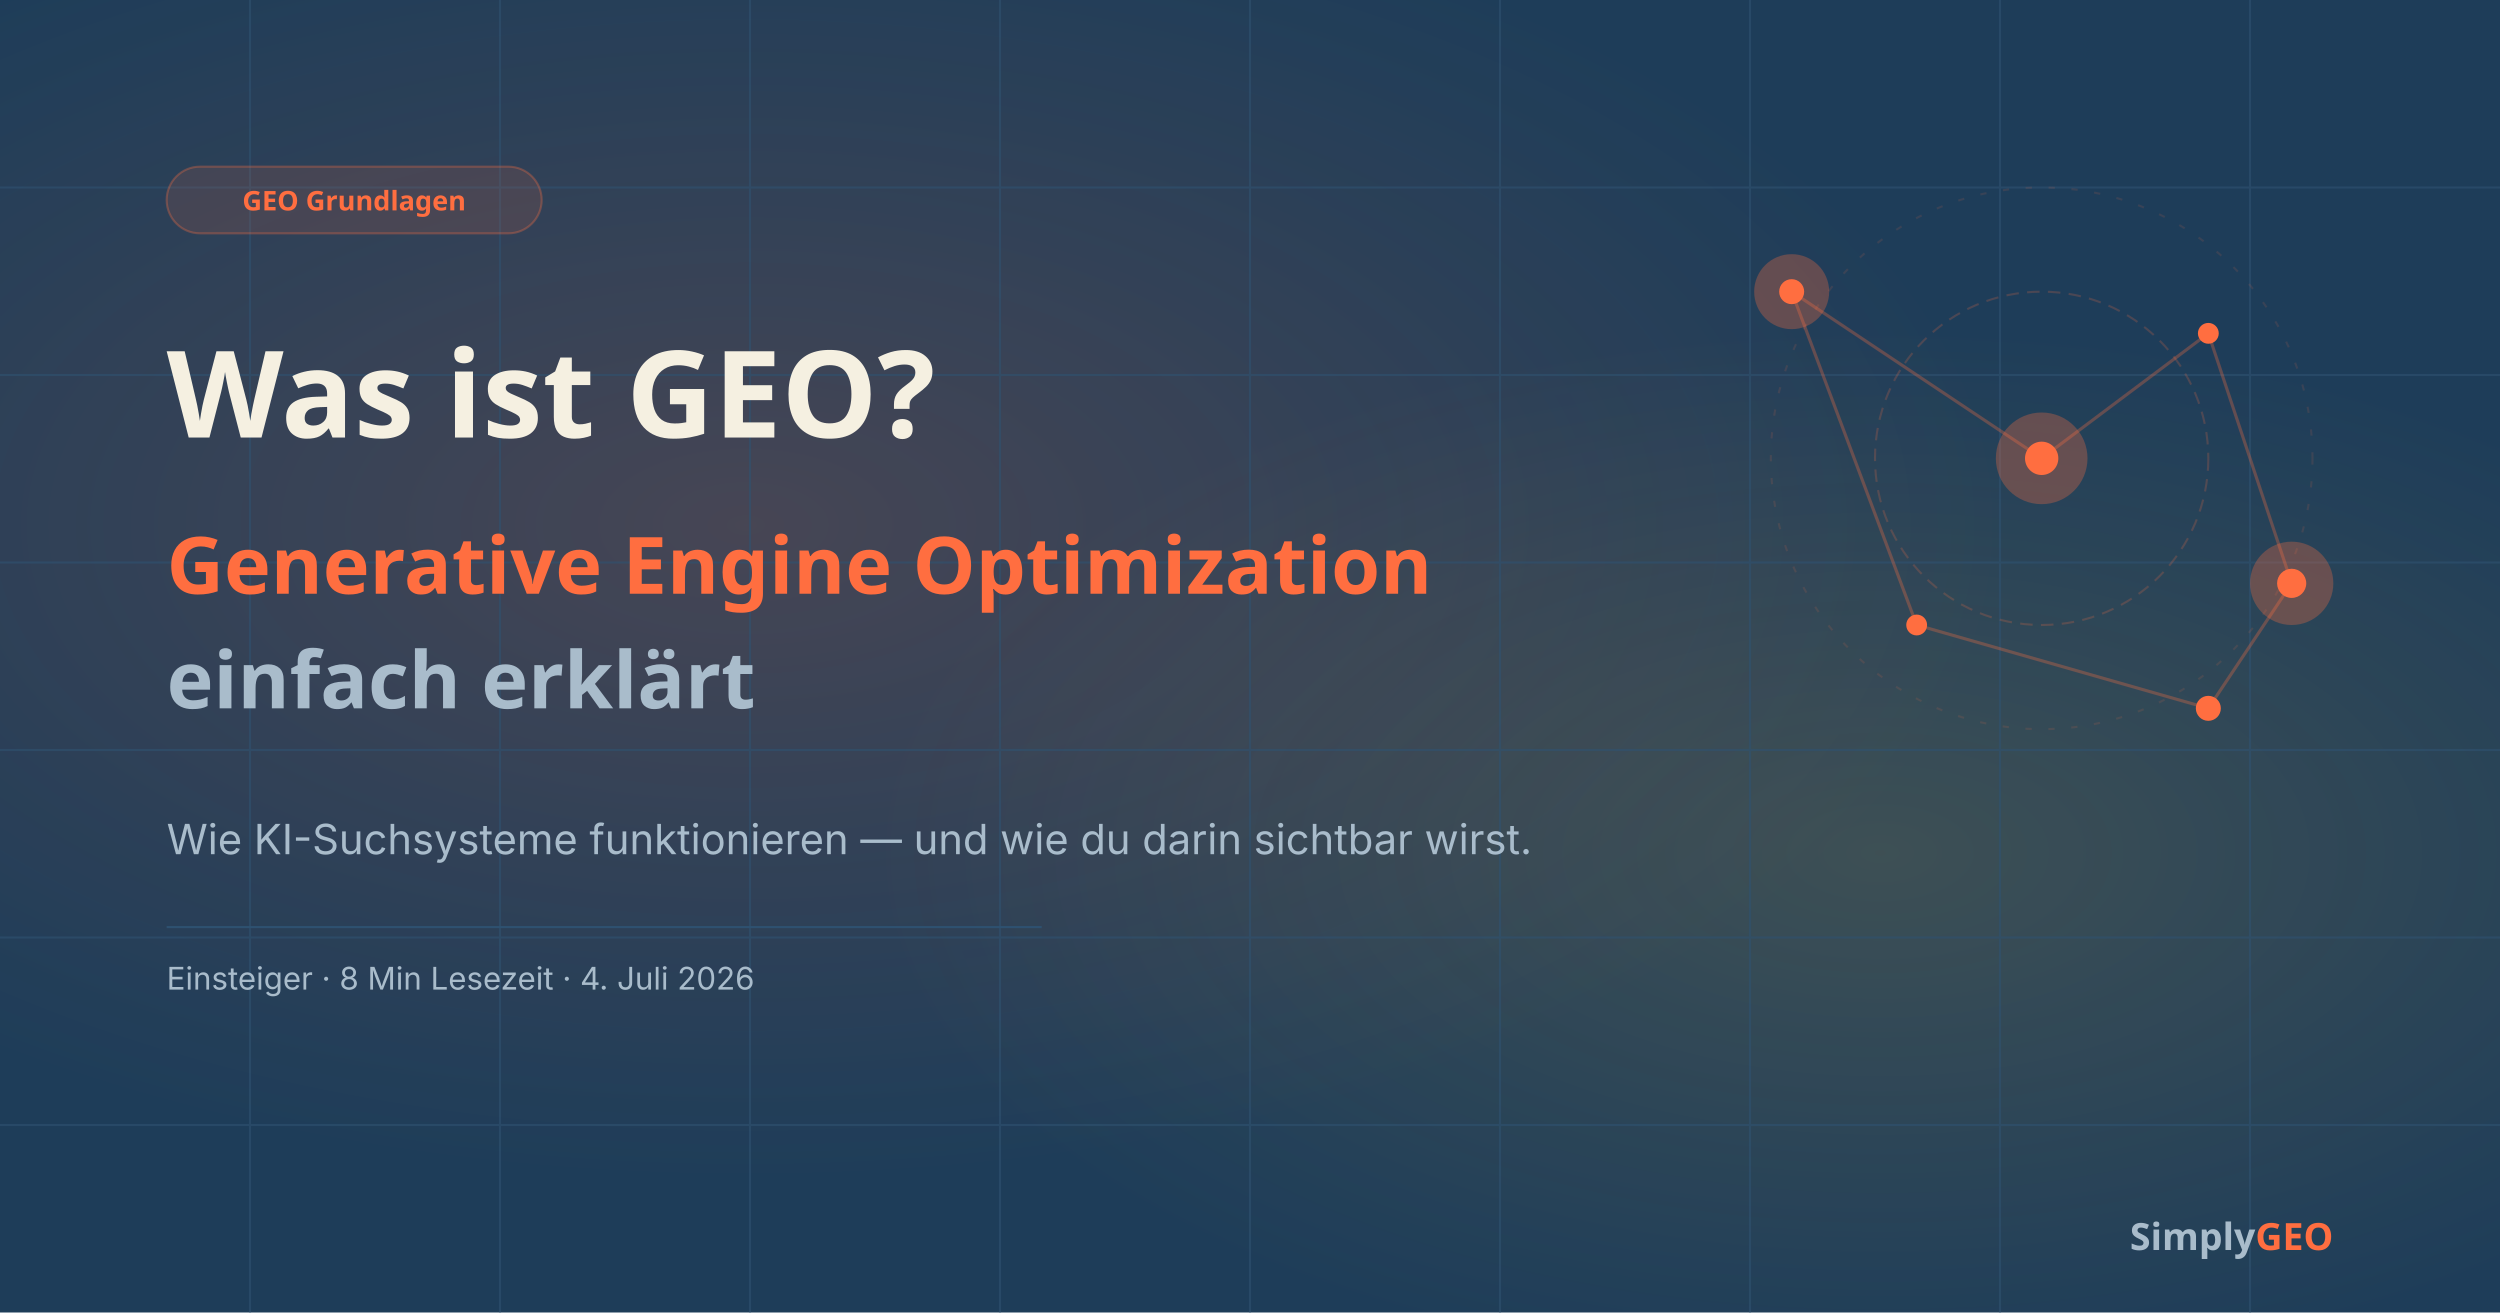
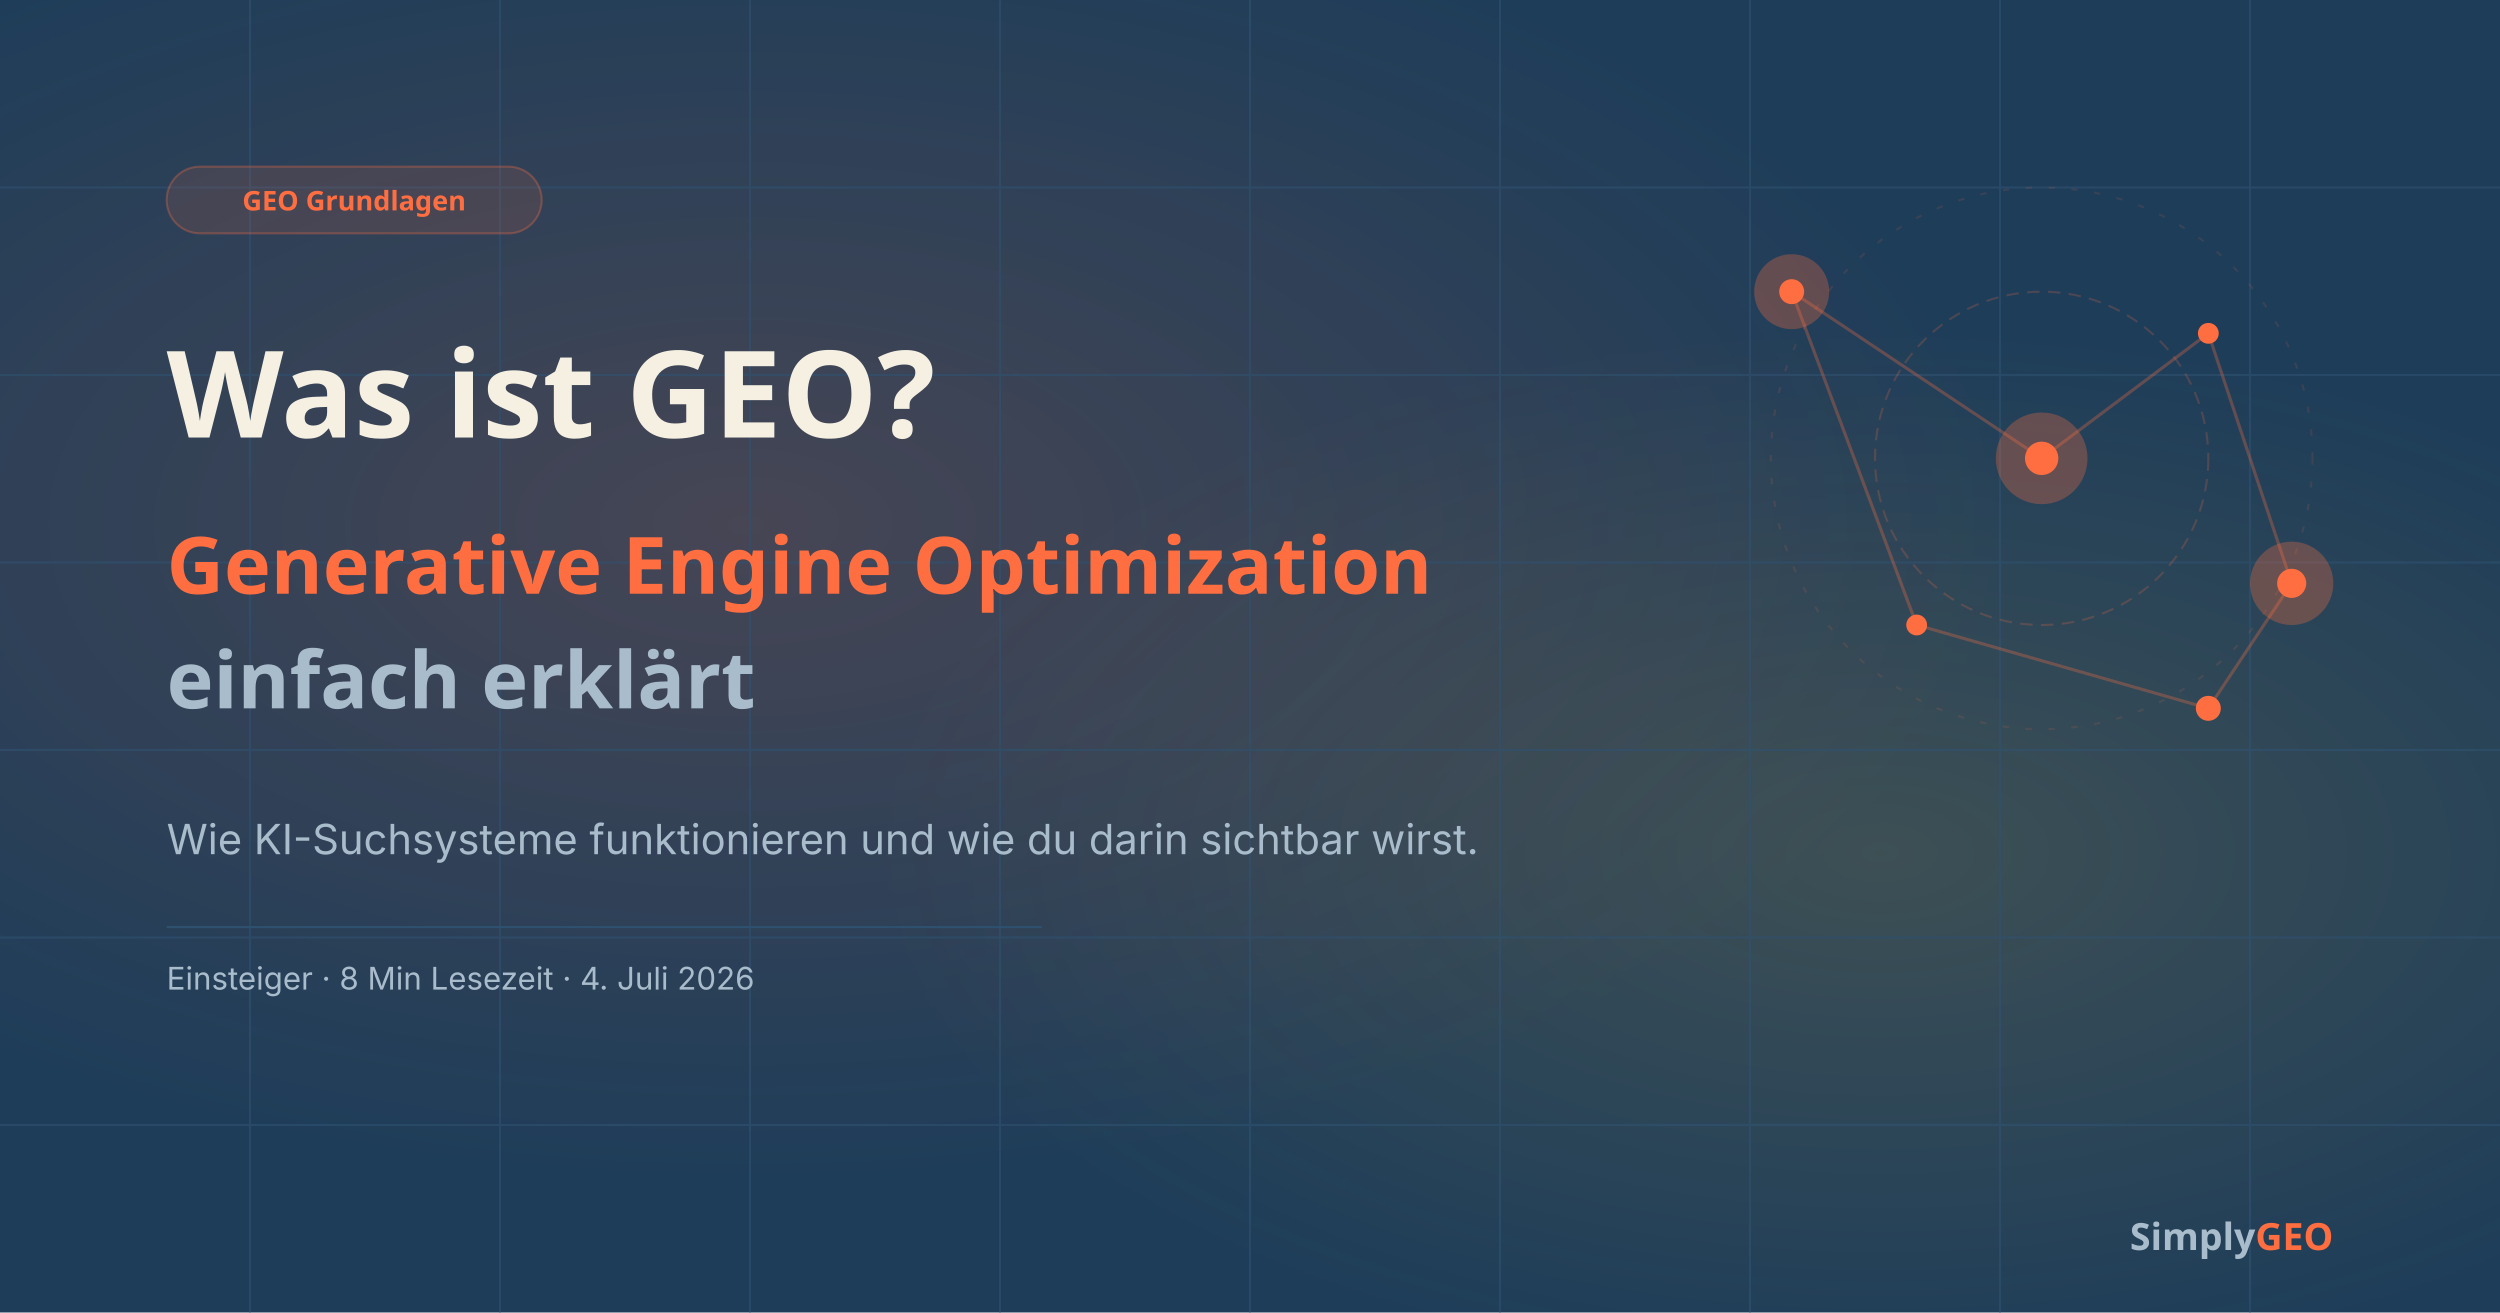
<svg xmlns="http://www.w3.org/2000/svg" viewBox="0 0 1200 630" width="1200" height="630">
  <defs>
    <radialGradient id="glow1" cx="30%" cy="40%" r="50%">
      <stop offset="0%" stop-color="#ff6e40" stop-opacity="0.18" />
      <stop offset="100%" stop-color="#ff6e40" stop-opacity="0" />
    </radialGradient>
    <radialGradient id="glow2" cx="75%" cy="65%" r="40%">
      <stop offset="0%" stop-color="#ffc13b" stop-opacity="0.14" />
      <stop offset="100%" stop-color="#ffc13b" stop-opacity="0" />
    </radialGradient>
  </defs>
  <rect width="1200" height="630" fill="#1e3d59" />
  <rect width="1200" height="630" fill="url(#glow1)" />
  <rect width="1200" height="630" fill="url(#glow2)" />
  <g stroke="#2e5170" stroke-width="1" opacity="0.6">
    <line x1="0" y1="90" x2="1200" y2="90" />
    <line x1="0" y1="180" x2="1200" y2="180" />
    <line x1="0" y1="270" x2="1200" y2="270" />
    <line x1="0" y1="360" x2="1200" y2="360" />
    <line x1="0" y1="450" x2="1200" y2="450" />
    <line x1="0" y1="540" x2="1200" y2="540" />
    <line x1="120" y1="0" x2="120" y2="630" />
    <line x1="240" y1="0" x2="240" y2="630" />
    <line x1="360" y1="0" x2="360" y2="630" />
    <line x1="480" y1="0" x2="480" y2="630" />
    <line x1="600" y1="0" x2="600" y2="630" />
    <line x1="720" y1="0" x2="720" y2="630" />
    <line x1="840" y1="0" x2="840" y2="630" />
    <line x1="960" y1="0" x2="960" y2="630" />
    <line x1="1080" y1="0" x2="1080" y2="630" />
  </g>
  <g stroke="#ff6e40" stroke-width="1.5" opacity="0.3">
    <line x1="860" y1="140" x2="980" y2="220" />
    <line x1="980" y1="220" x2="1060" y2="160" />
    <line x1="1060" y1="160" x2="1100" y2="280" />
    <line x1="860" y1="140" x2="920" y2="300" />
    <line x1="920" y1="300" x2="1060" y2="340" />
    <line x1="1060" y1="340" x2="1100" y2="280" />
  </g>
  <g fill="#ff6e40">
    <circle cx="860" cy="140" r="6" />
    <circle cx="980" cy="220" r="8" />
    <circle cx="1060" cy="160" r="5" />
    <circle cx="1100" cy="280" r="7" />
    <circle cx="920" cy="300" r="5" />
    <circle cx="1060" cy="340" r="6" />
  </g>
  <g fill="#ff6e40" opacity="0.3">
    <circle cx="860" cy="140" r="18" />
    <circle cx="980" cy="220" r="22" />
    <circle cx="1100" cy="280" r="20" />
  </g>
  <circle cx="980" cy="220" r="80" fill="none" stroke="#ff6e40" stroke-width="1" stroke-dasharray="6 4" opacity="0.2" />
  <circle cx="980" cy="220" r="130" fill="none" stroke="#ff6e40" stroke-width="1" stroke-dasharray="3 8" opacity="0.12" />
  <rect x="80" y="80" width="180" height="32" rx="16" fill="#ff6e40" fill-opacity="0.12" stroke="#ff6e40" stroke-opacity="0.3" stroke-width="1" />
  <text x="170" y="101" text-anchor="middle" font-family="Space Grotesk, sans-serif" font-size="13" font-weight="600" fill="#ff6e40">GEO Grundlagen</text>
  <text x="80" y="210" font-family="Space Grotesk, sans-serif" font-size="58" font-weight="700" fill="#f5f0e1">Was ist GEO?</text>
  <text x="80" y="285" font-family="Space Grotesk, sans-serif" font-size="38" font-weight="600" fill="#ff6e40">Generative Engine Optimization</text>
  <text x="80" y="340" font-family="Space Grotesk, sans-serif" font-size="38" font-weight="600" fill="#a9bccb">einfach erklärt</text>
-   <text x="80" y="410" font-family="Inter, sans-serif" font-size="20" fill="#a9bccb">Wie KI-Suchsysteme funktionieren — und wie du darin sichtbar wirst.</text>
+   <text x="80" y="410" font-family="Inter, sans-serif" font-size="20" fill="#a9bccb">Wie KI-Suchsysteme funktionieren und wie du darin sichtbar wirst.</text>
  <line x1="80" y1="445" x2="500" y2="445" stroke="#2e5170" stroke-width="1" />
  <text x="80" y="475" font-family="Inter, sans-serif" font-size="15" fill="#a9bccb">Einsteiger · 8 Min Lesezeit · 4. Juli 2026</text>
  <text x="1120" y="600" text-anchor="end" font-family="Space Grotesk, sans-serif" font-size="18" font-weight="700" fill="#a9bccb">Simply<tspan fill="#ff6e40">GEO</tspan>
  </text>
</svg>
